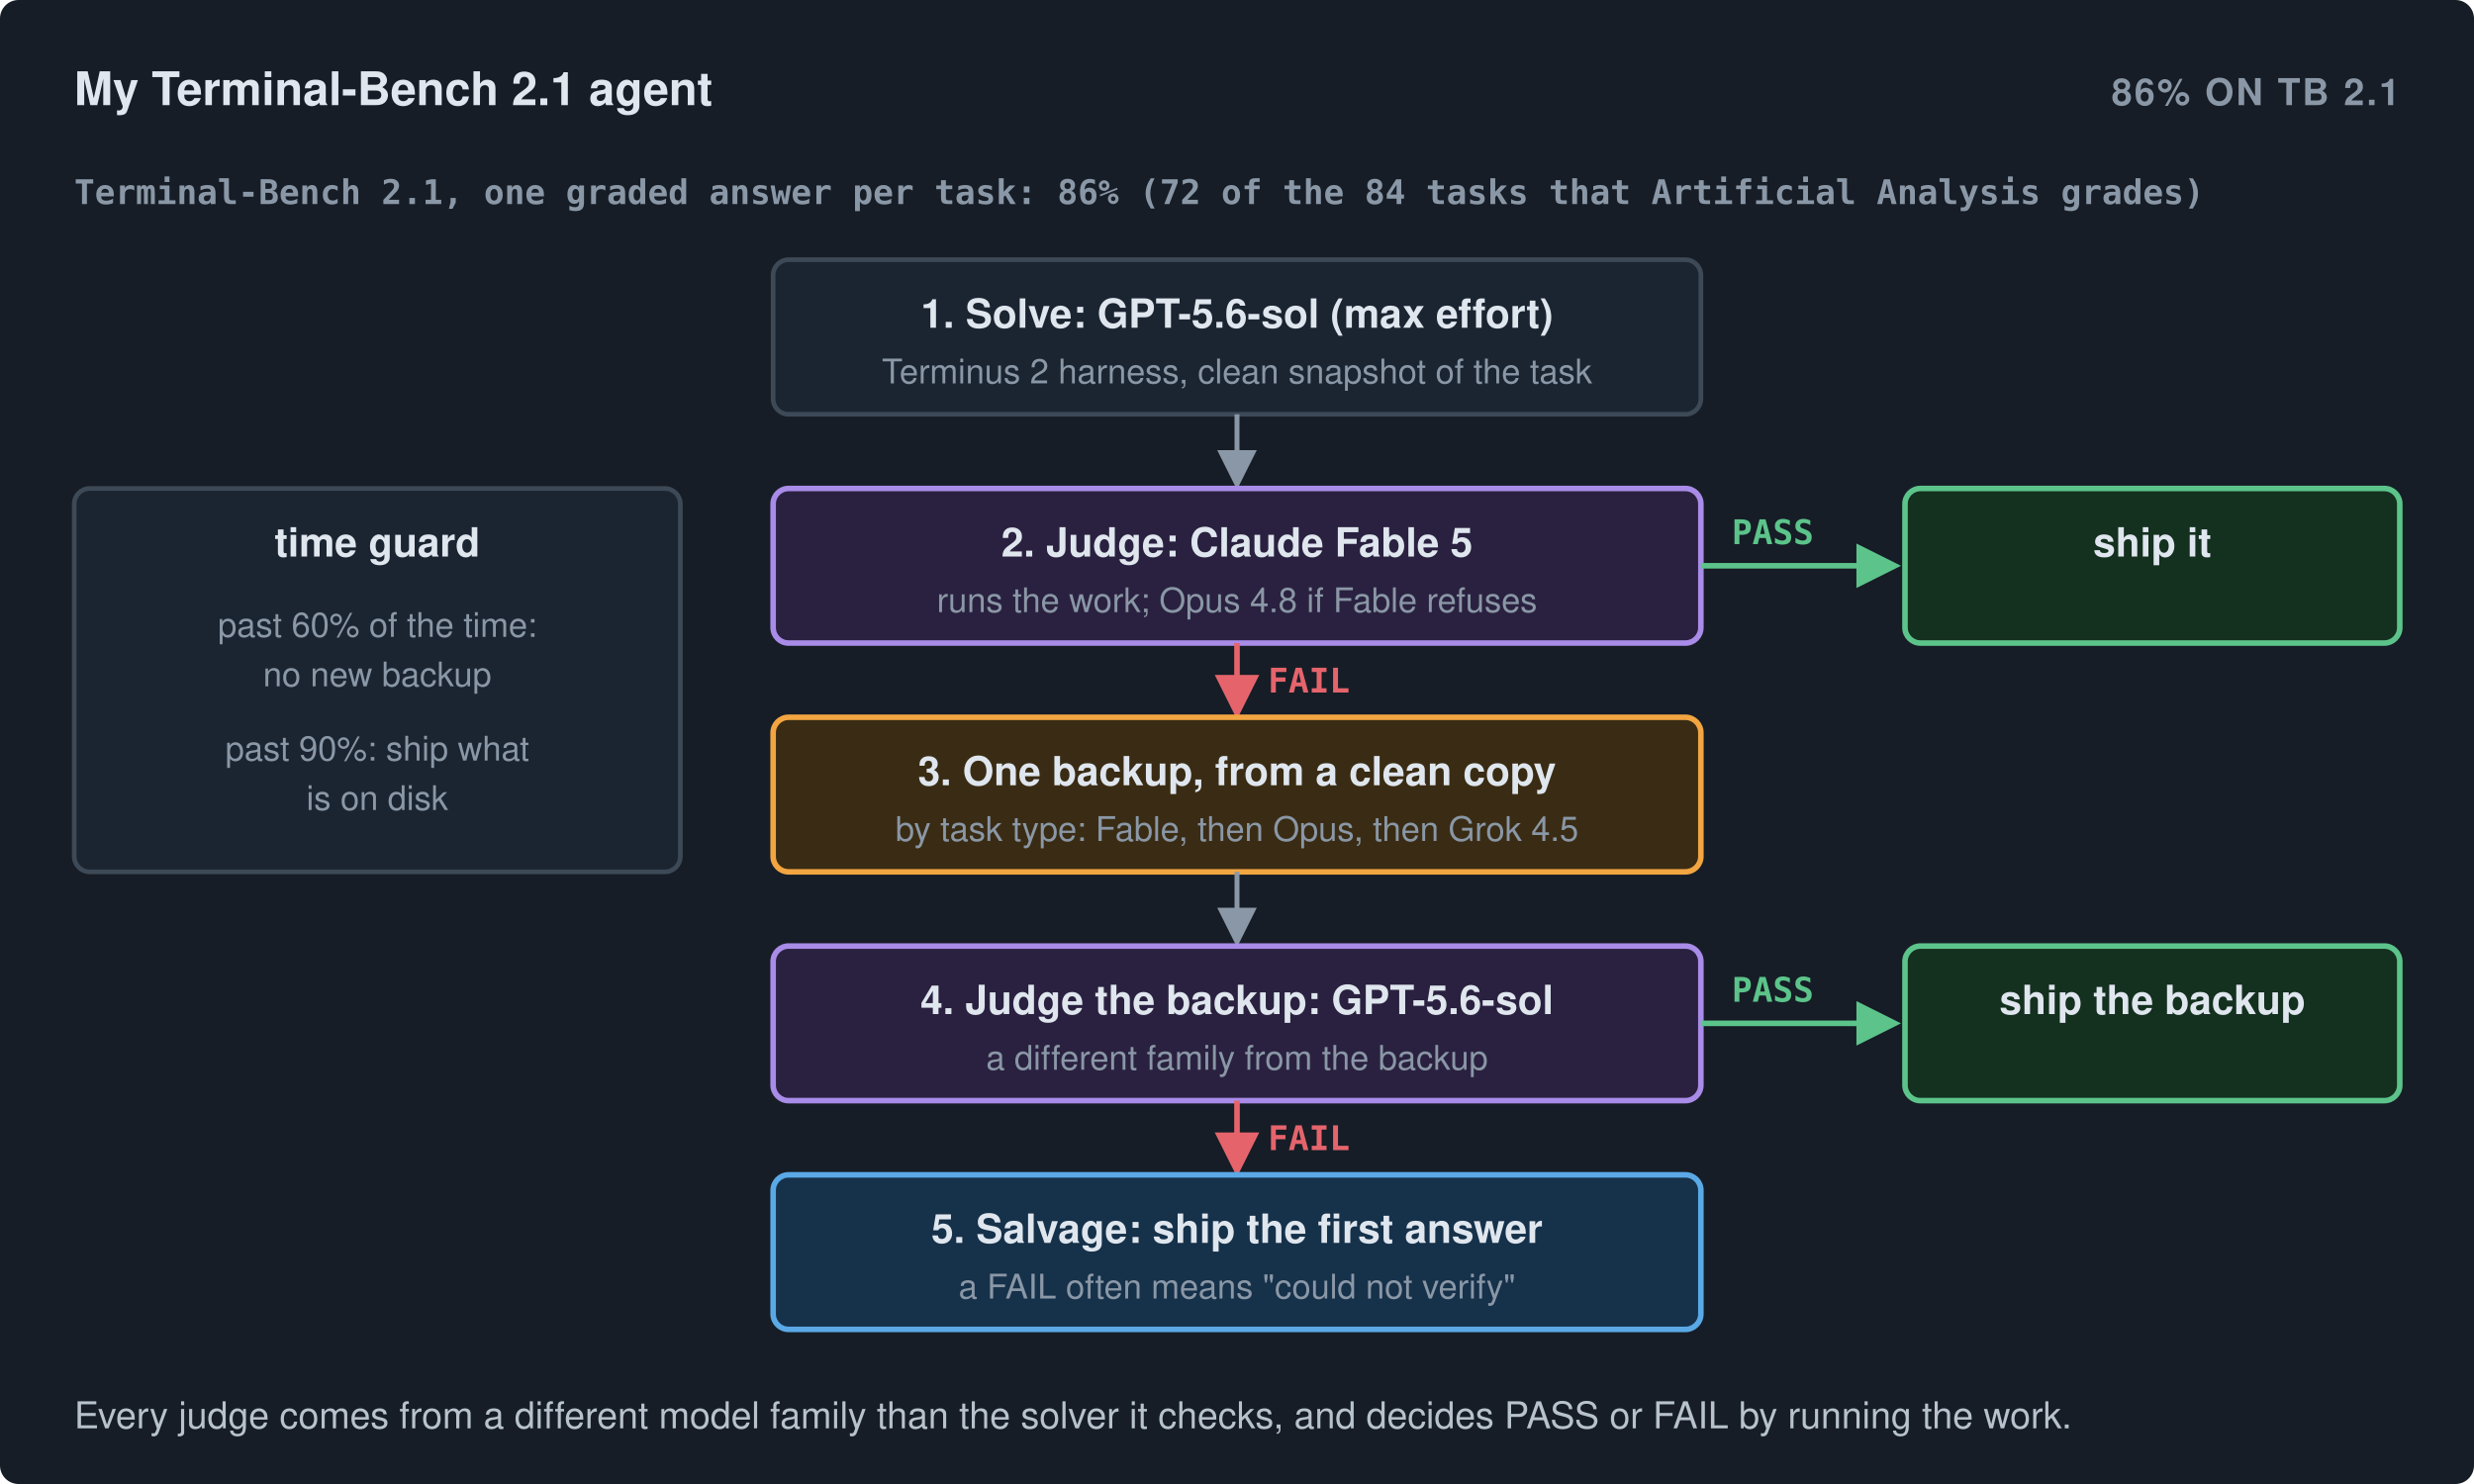
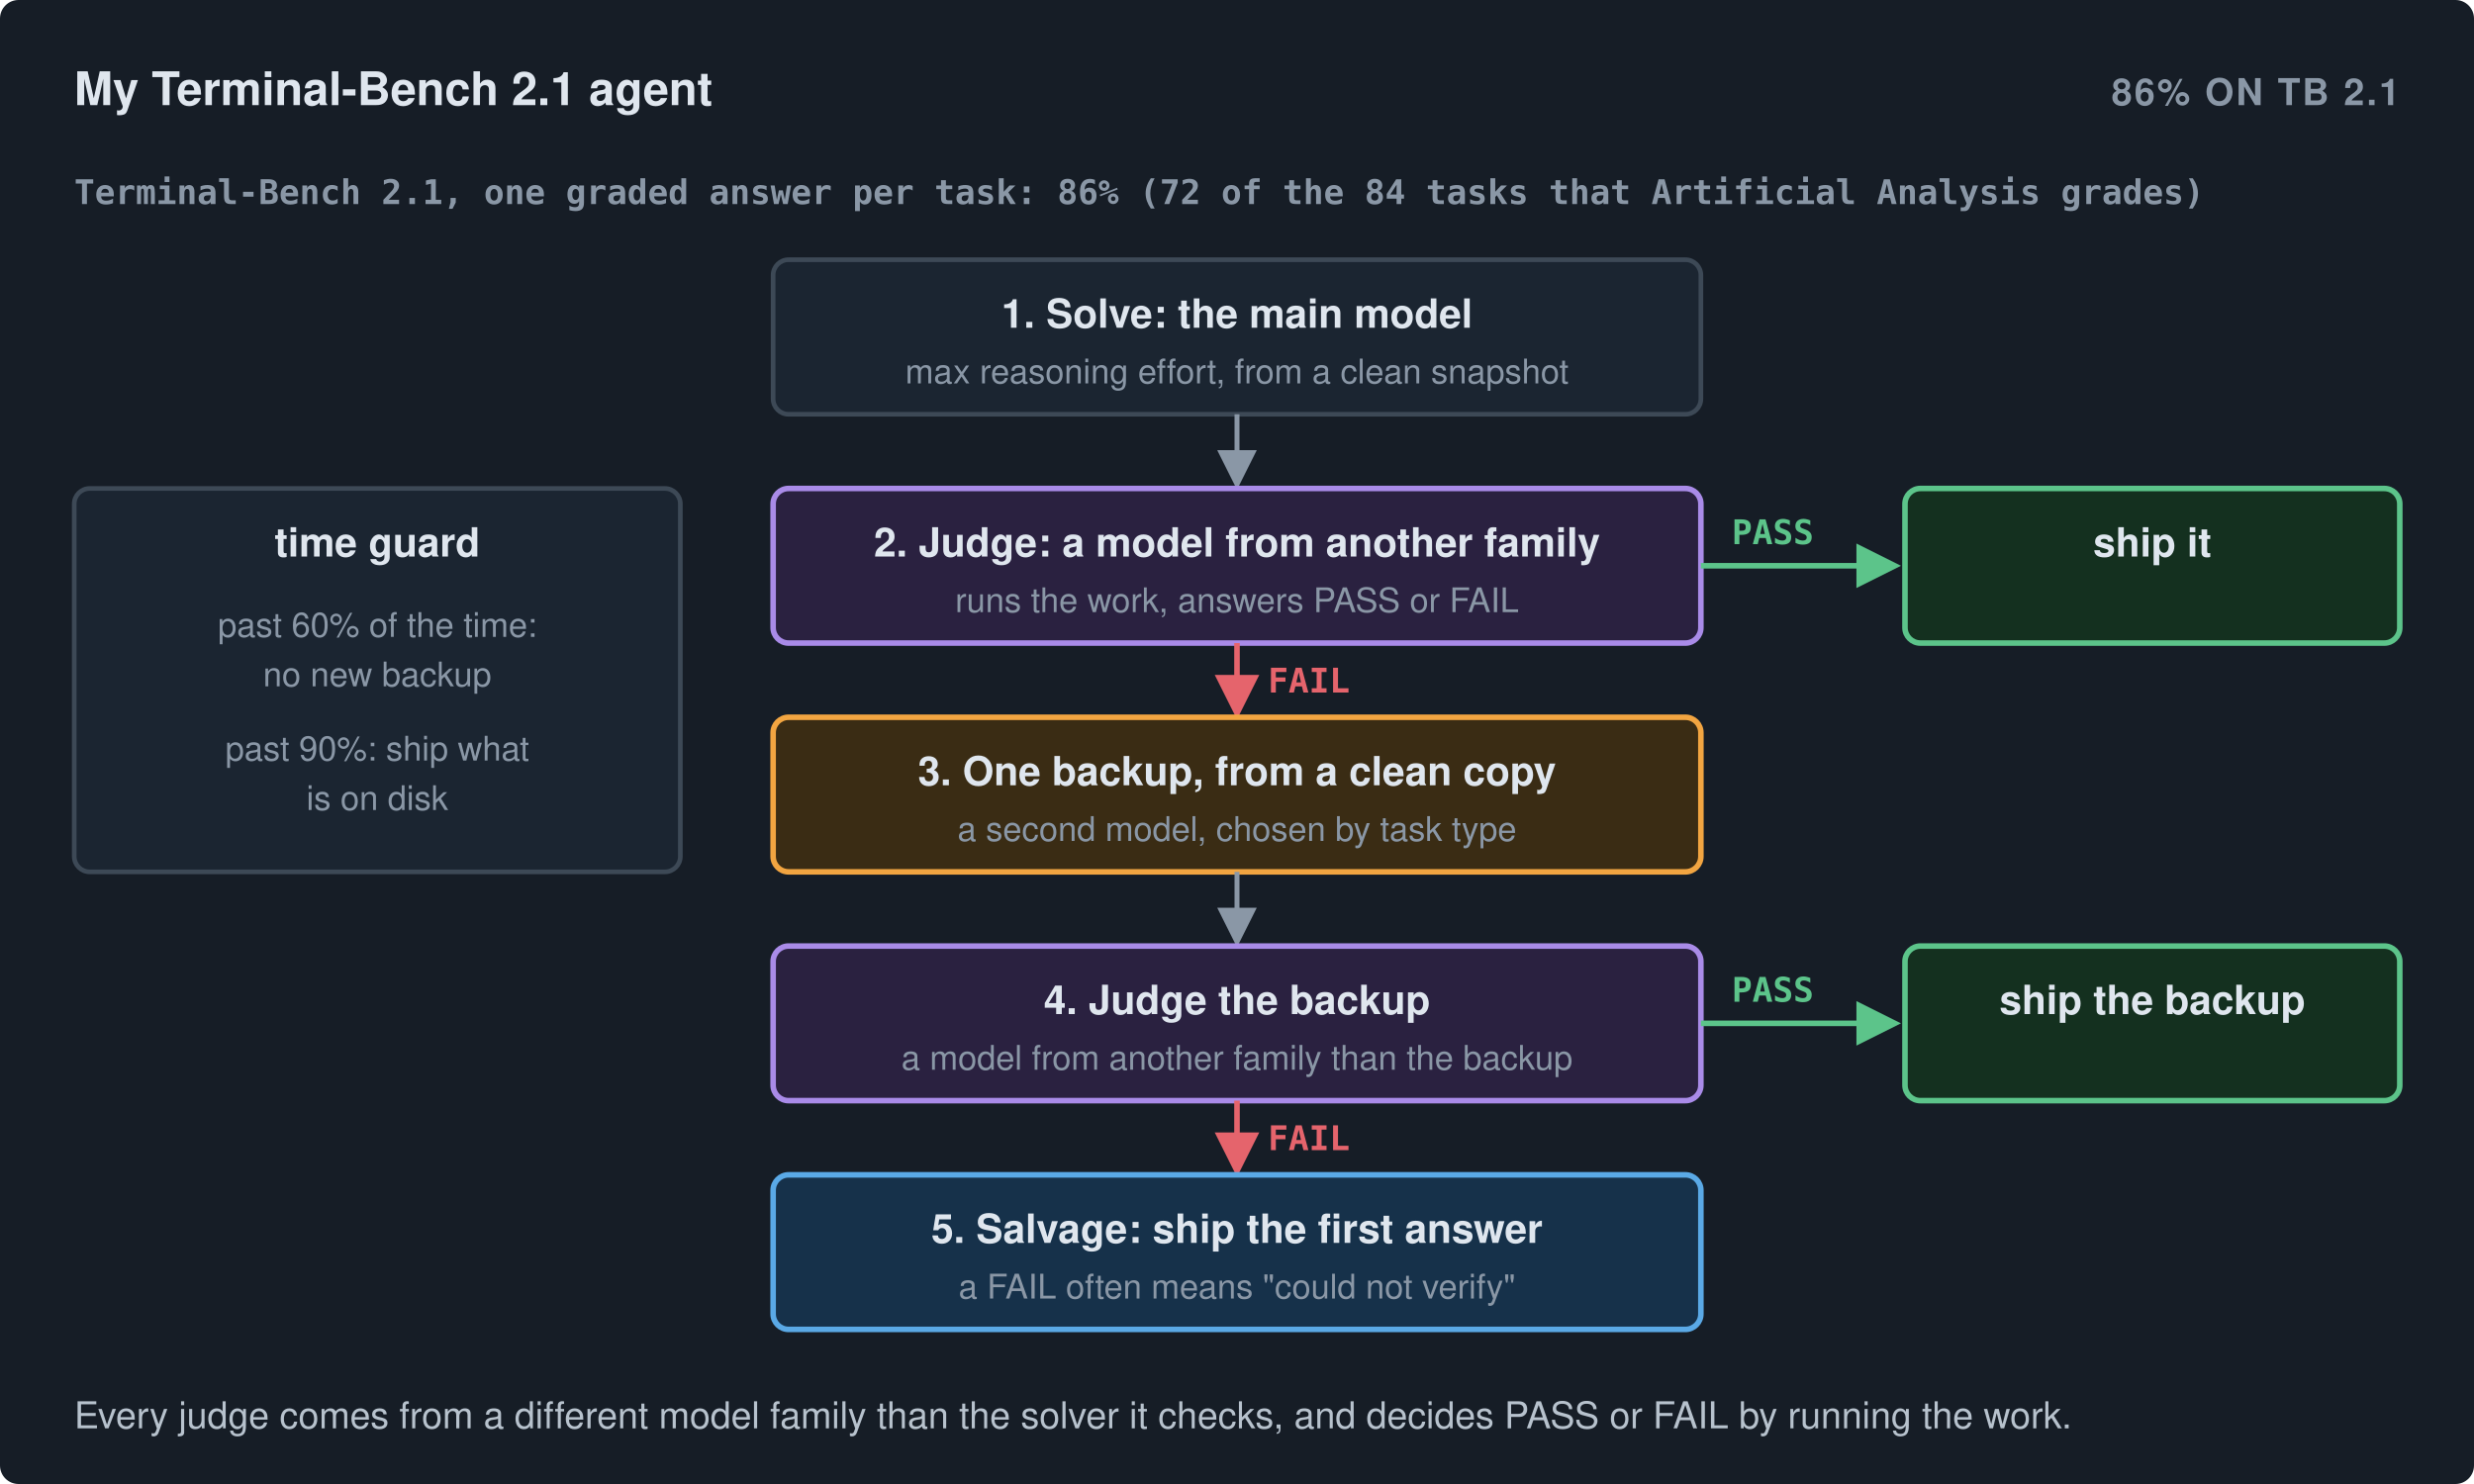
- <svg xmlns="http://www.w3.org/2000/svg" viewBox="0 0 800 480" width="800" height="480" role="img" aria-label="My Terminal-Bench 2.1 agent: GPT-5.6-sol solves, Claude Fable 5 judges, one domain-routed backup from a clean copy judged by GPT-5.6-sol, salvage of the first answer, and a time guard">
+ <svg xmlns="http://www.w3.org/2000/svg" viewBox="0 0 800 480" width="800" height="480" role="img" aria-label="My Terminal-Bench 2.1 agent: a main model solves, a judge from another model family checks it, one backup from a clean copy is judged the same way, the first answer is salvaged, and a time guard protects the clock">
  <style>
    .bg { fill: #161d26; }
    .h  { font: 700 15px -apple-system, "Segoe UI", Helvetica, Arial, sans-serif; fill: #dfe6ee; }
    .t  { font: 600 12px -apple-system, "Segoe UI", Helvetica, Arial, sans-serif; fill: #8a97a6; letter-spacing: .06em; }
    .n  { font: 700 13px -apple-system, "Segoe UI", Helvetica, Arial, sans-serif; fill: #dfe6ee; }
    .d  { font: 400 11px -apple-system, "Segoe UI", Helvetica, Arial, sans-serif; fill: #8a97a6; }
    .m  { font: 600 11px ui-monospace, Menlo, monospace; }
    .cap { font: 400 12px -apple-system, "Segoe UI", Helvetica, Arial, sans-serif; fill: #b7c2cd; }
    .rule { stroke: #2e3a47; stroke-width: 1; }
    .box { fill: #1b2531; stroke: #3d4956; stroke-width: 1.5; }
    .good { fill: #14301f; stroke: #5cc48a; stroke-width: 1.8; }
    .bad { fill: #2a1a1c; stroke: #e5646c; stroke-width: 1.8; }
    .blue { fill: #16314a; stroke: #5aa9e6; stroke-width: 1.8; }
    .amber { fill: #3a2c14; stroke: #f2a541; stroke-width: 1.8; }
    .purple { fill: #2a2140; stroke: #a98be8; stroke-width: 1.8; }
    .g { fill: #5cc48a; } .r { fill: #e5646c; } .b { fill: #5aa9e6; } .a { fill: #f2a541; } .w { fill: #dfe6ee; } .s { fill: #8a97a6; } .p { fill: #a98be8; }
    .arrow { stroke: #8a97a6; stroke-width: 1.6; fill: none; marker-end: url(#ah); }
    .arrowb { stroke: #5aa9e6; stroke-width: 1.8; fill: none; marker-end: url(#ahb); }
    .arrowg { stroke: #5cc48a; stroke-width: 1.8; fill: none; marker-end: url(#ahg); }
    .arrowa { stroke: #f2a541; stroke-width: 1.8; fill: none; marker-end: url(#aha); }
    .arrowr { stroke: #e5646c; stroke-width: 1.8; fill: none; marker-end: url(#ahr); }
  </style>
  <defs>
    <marker id="ah" markerWidth="8" markerHeight="8" refX="6.5" refY="4" orient="auto">
      <path d="M0,0 L8,4 L0,8 z" fill="#8a97a6" />
    </marker>
    <marker id="ahb" markerWidth="8" markerHeight="8" refX="6.5" refY="4" orient="auto">
      <path d="M0,0 L8,4 L0,8 z" fill="#5aa9e6" />
    </marker>
    <marker id="ahg" markerWidth="8" markerHeight="8" refX="6.5" refY="4" orient="auto">
      <path d="M0,0 L8,4 L0,8 z" fill="#5cc48a" />
    </marker>
    <marker id="aha" markerWidth="8" markerHeight="8" refX="6.5" refY="4" orient="auto">
      <path d="M0,0 L8,4 L0,8 z" fill="#f2a541" />
    </marker>
    <marker id="ahr" markerWidth="8" markerHeight="8" refX="6.5" refY="4" orient="auto">
      <path d="M0,0 L8,4 L0,8 z" fill="#e5646c" />
    </marker>
  </defs>
  <rect class="bg" width="800" height="480" rx="6" />
  <text class="h" x="24" y="34">My Terminal-Bench 2.1 agent</text>
  <text class="t" x="776" y="34" text-anchor="end">86% ON TB 2.1</text>
  <text class="m s" x="24" y="66">Terminal-Bench 2.1, one graded answer per task: 86% (72 of the 84 tasks that Artificial Analysis grades)</text>
  <rect class="box" x="250" y="84" width="300" height="50" rx="5" />
-   <text class="n" x="400" y="106" text-anchor="middle">1. Solve: GPT-5.6-sol (max effort)</text>
-   <text class="d" x="400" y="124" text-anchor="middle">Terminus 2 harness, clean snapshot of the task</text>
+   <text class="n" x="400" y="106" text-anchor="middle">1. Solve: the main model</text>
+   <text class="d" x="400" y="124" text-anchor="middle">max reasoning effort, from a clean snapshot</text>
  <line class="arrow" x1="400" y1="134" x2="400" y2="156" />
  <rect class="purple" x="250" y="158" width="300" height="50" rx="5" />
-   <text class="n" x="400" y="180" text-anchor="middle">2. Judge: Claude Fable 5</text>
-   <text class="d" x="400" y="198" text-anchor="middle">runs the work; Opus 4.8 if Fable refuses</text>
+   <text class="n" x="400" y="180" text-anchor="middle">2. Judge: a model from another family</text>
+   <text class="d" x="400" y="198" text-anchor="middle">runs the work, answers PASS or FAIL</text>
  <line class="arrowg" x1="550" y1="183" x2="612" y2="183" />
  <text class="m g" x="560" y="176">PASS</text>
  <rect class="good" x="616" y="158" width="160" height="50" rx="5" />
  <text class="n" x="696" y="180" text-anchor="middle">ship it</text>
  <line class="arrowr" x1="400" y1="208" x2="400" y2="230" />
  <text class="m r" x="410" y="224">FAIL</text>
  <rect class="amber" x="250" y="232" width="300" height="50" rx="5" />
  <text class="n" x="400" y="254" text-anchor="middle">3. One backup, from a clean copy</text>
-   <text class="d" x="400" y="272" text-anchor="middle">by task type: Fable, then Opus, then Grok 4.5</text>
+   <text class="d" x="400" y="272" text-anchor="middle">a second model, chosen by task type</text>
  <line class="arrow" x1="400" y1="282" x2="400" y2="304" />
  <rect class="purple" x="250" y="306" width="300" height="50" rx="5" />
-   <text class="n" x="400" y="328" text-anchor="middle">4. Judge the backup: GPT-5.6-sol</text>
-   <text class="d" x="400" y="346" text-anchor="middle">a different family from the backup</text>
+   <text class="n" x="400" y="328" text-anchor="middle">4. Judge the backup</text>
+   <text class="d" x="400" y="346" text-anchor="middle">a model from another family than the backup</text>
  <line class="arrowg" x1="550" y1="331" x2="612" y2="331" />
  <text class="m g" x="560" y="324">PASS</text>
  <rect class="good" x="616" y="306" width="160" height="50" rx="5" />
  <text class="n" x="696" y="328" text-anchor="middle">ship the backup</text>
  <line class="arrowr" x1="400" y1="356" x2="400" y2="378" />
  <text class="m r" x="410" y="372">FAIL</text>
  <rect class="blue" x="250" y="380" width="300" height="50" rx="5" />
  <text class="n" x="400" y="402" text-anchor="middle">5. Salvage: ship the first answer</text>
  <text class="d" x="400" y="420" text-anchor="middle">a FAIL often means "could not verify"</text>
  <rect class="box" x="24" y="158" width="196" height="124" rx="5" />
  <text class="n" x="122" y="180" text-anchor="middle">time guard</text>
  <text class="d" x="122" y="206" text-anchor="middle">past 60% of the time:</text>
  <text class="d" x="122" y="222" text-anchor="middle">no new backup</text>
  <text class="d" x="122" y="246" text-anchor="middle">past 90%: ship what</text>
  <text class="d" x="122" y="262" text-anchor="middle">is on disk</text>
  <text class="cap" x="24" y="462">Every judge comes from a different model family than the solver it checks, and decides PASS or FAIL by running the work.</text>
</svg>
